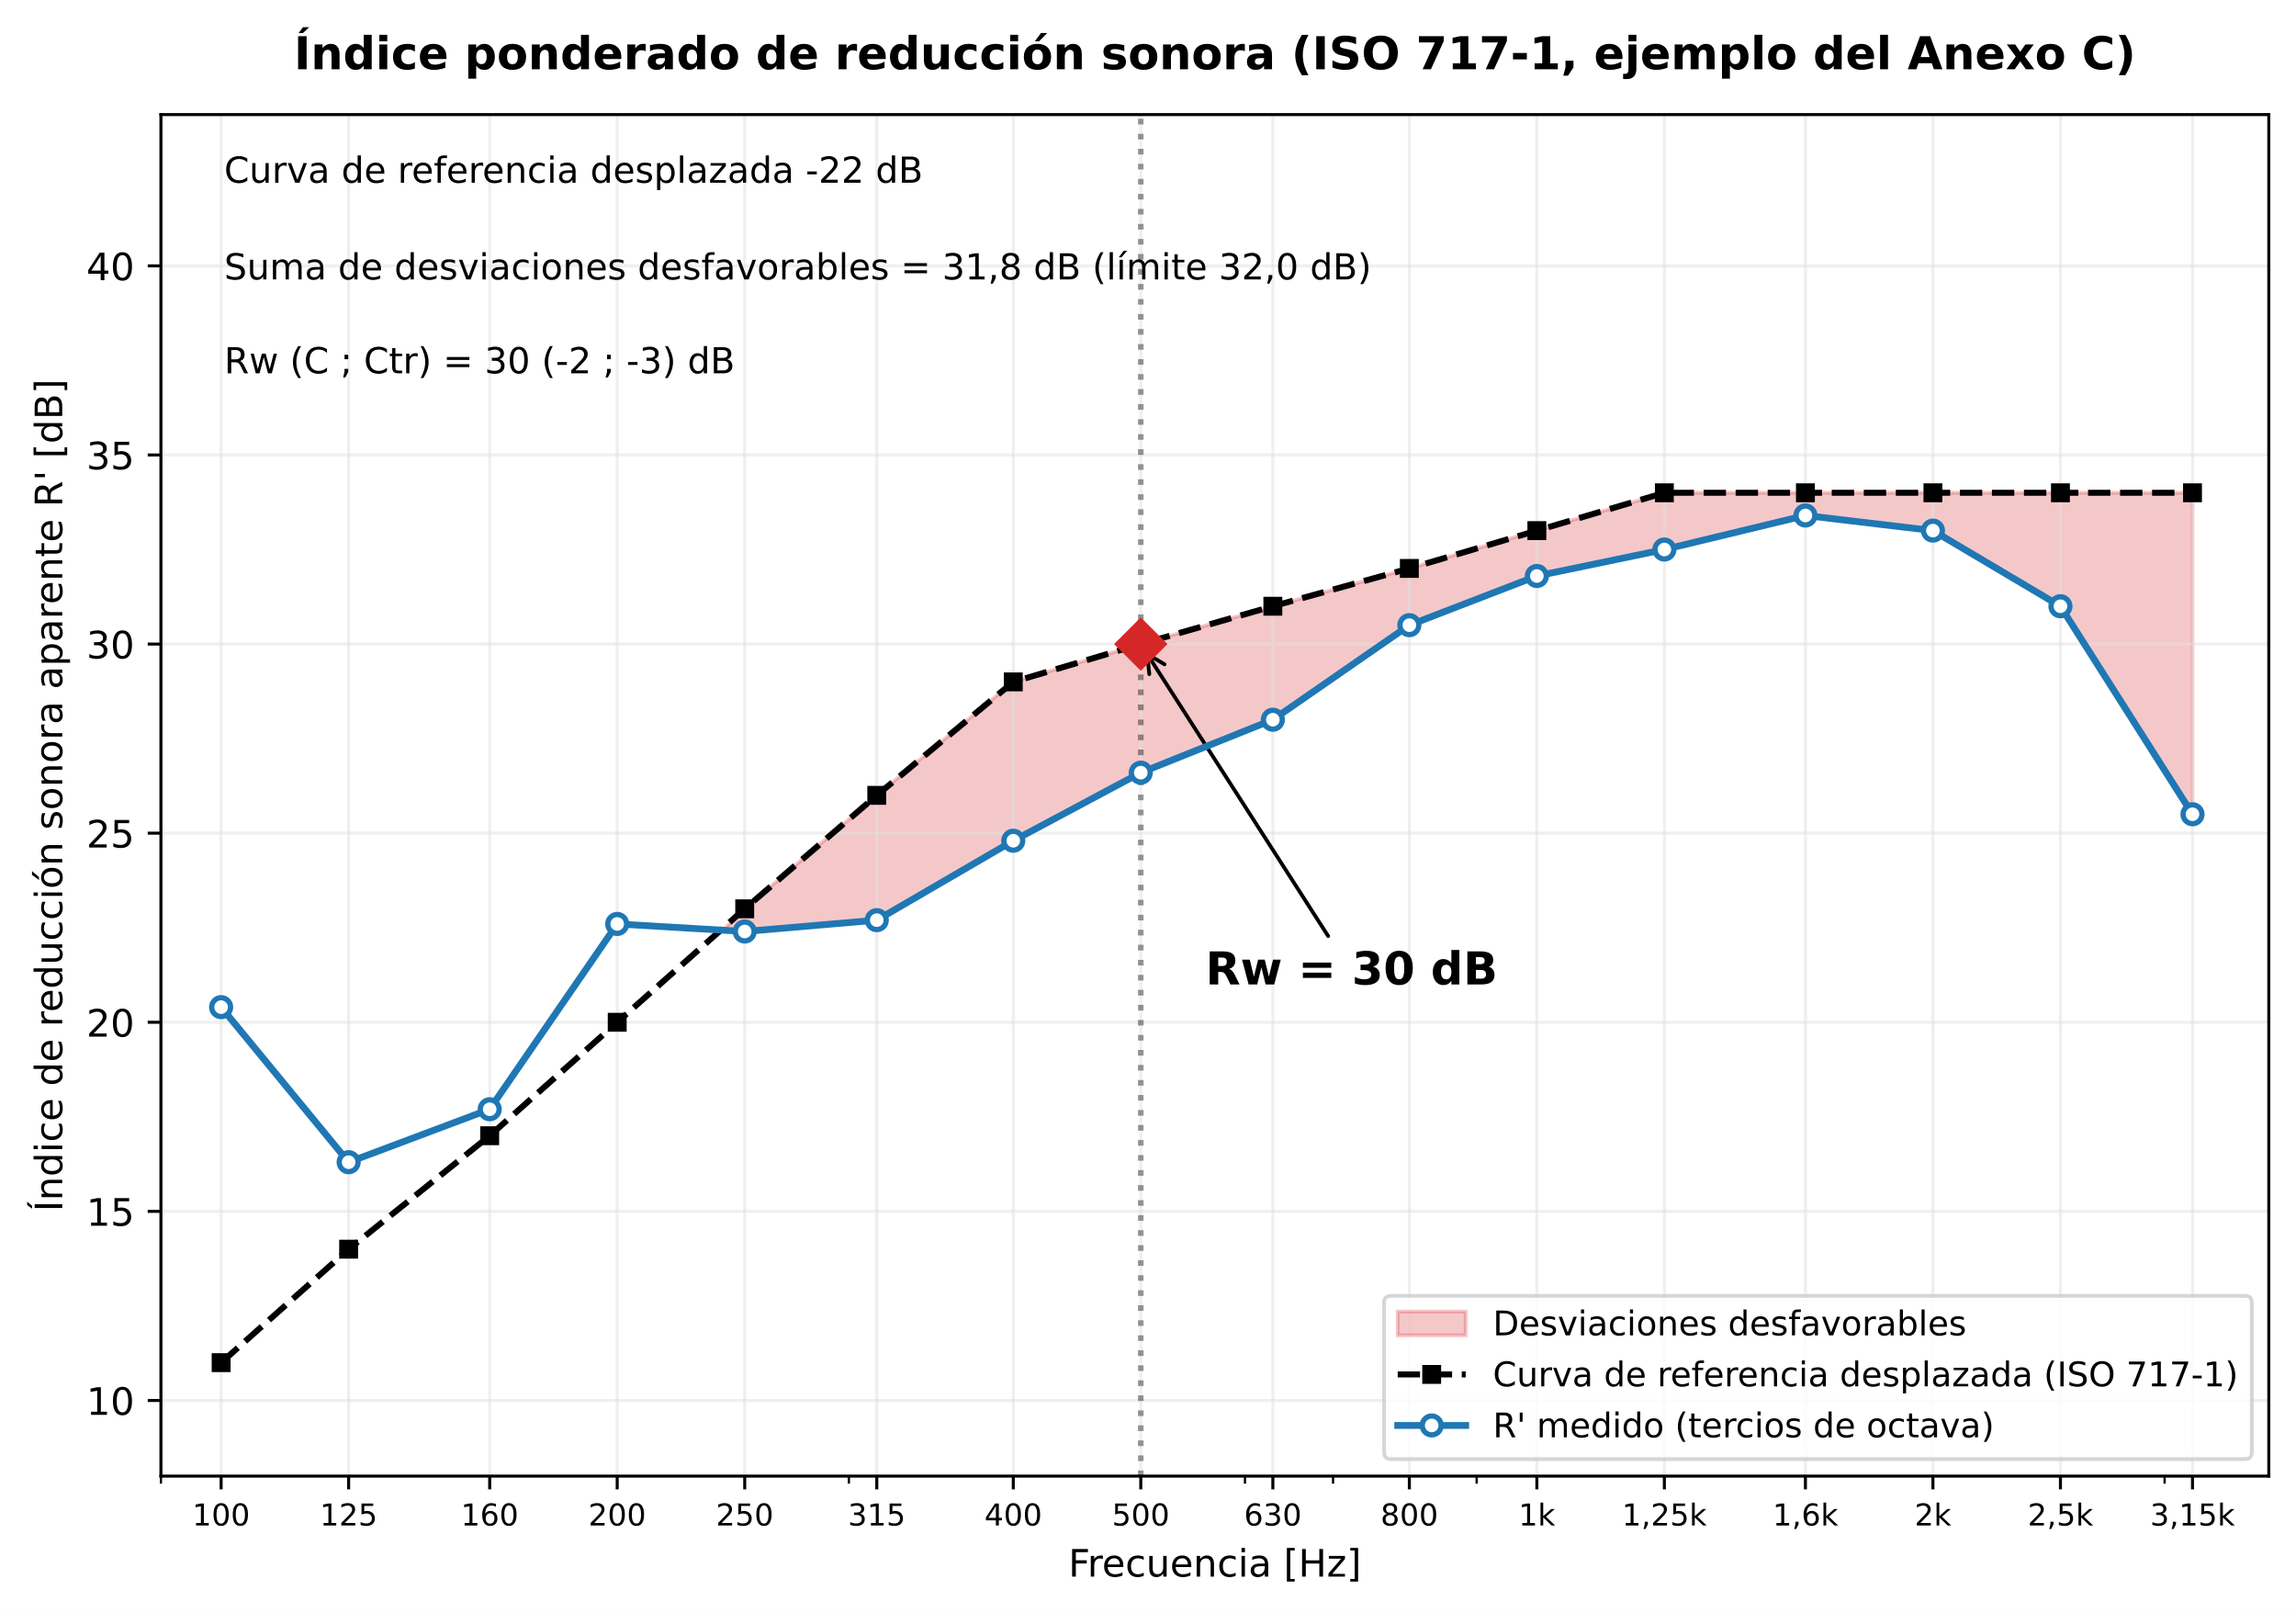
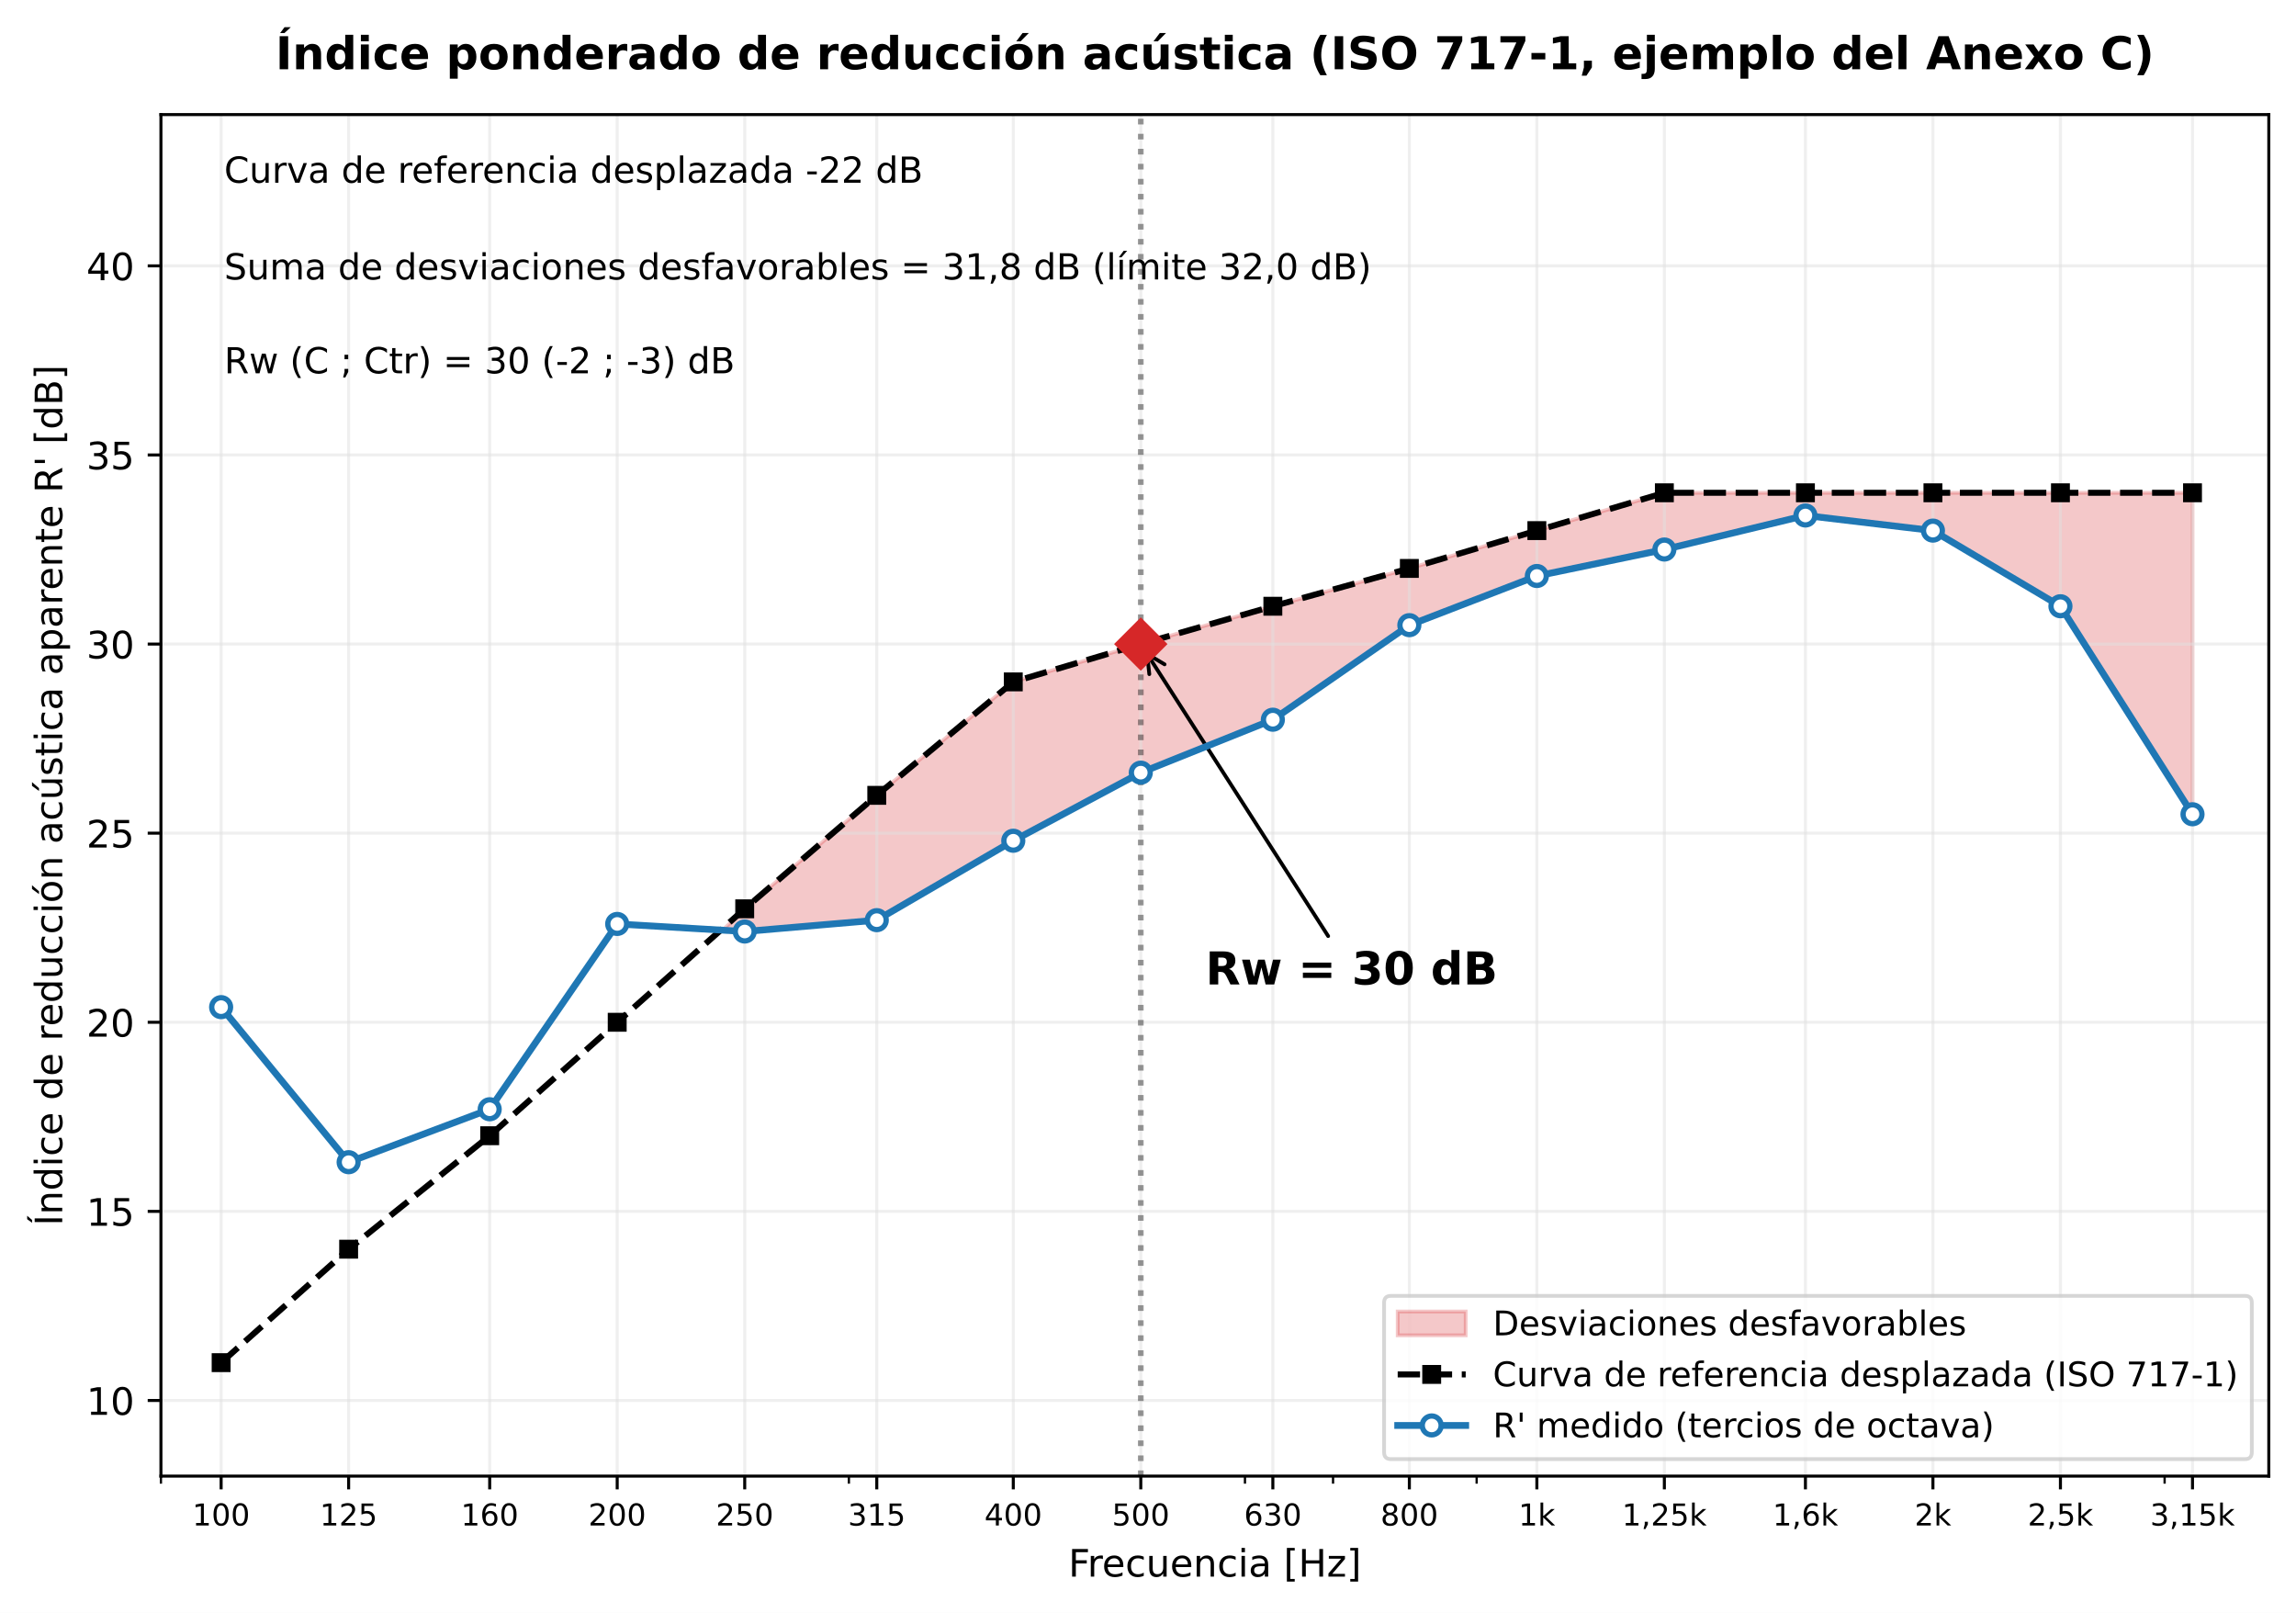
<svg xmlns="http://www.w3.org/2000/svg" xmlns:xlink="http://www.w3.org/1999/xlink" width="607.801pt" height="426.89pt" viewBox="0 0 607.801 426.89" version="1.1">
  <defs>
    <style type="text/css">*{stroke-linejoin: round; stroke-linecap: butt}</style>
  </defs>
  <g id="figure_1">
    <g id="patch_1">
      <path d="M 0 426.89  L 607.801 426.89  L 607.801 0  L 0 0  z " style="fill: #ffffff" />
    </g>
    <g id="axes_1">
      <g id="patch_2">
        <path d="M 42.601 390.688  L 600.601 390.688  L 600.601 30.328  L 42.601 30.328  z " style="fill: #ffffff" />
      </g>
      <g id="FillBetweenPolyCollection_1">
        <defs>
          <path id="m7500b52ba7" d="M 191.36 -180.721  L 197.141 -180.345  L 232.101 -183.348  L 268.237 -204.369  L 301.991 -222.387  L 336.95 -236.401  L 373.086 -261.426  L 406.84 -274.439  L 440.594 -281.446  L 477.935 -290.455  L 511.689 -286.451  L 545.443 -266.431  L 580.402 -211.376  L 580.402 -211.376  L 580.402 -296.461  L 545.443 -296.461  L 511.689 -296.461  L 477.935 -296.461  L 440.594 -296.461  L 406.84 -286.451  L 373.086 -276.441  L 336.95 -266.431  L 301.991 -256.421  L 268.237 -246.411  L 232.101 -216.381  L 197.141 -186.351  z " style="stroke: #d62728; stroke-opacity: 0.25" />
        </defs>
        <g clip-path="url(#p4f8c510970)">
          <use xlink:href="#m7500b52ba7" x="0" y="426.89" style="fill: #d62728; fill-opacity: 0.25; stroke: #d62728; stroke-opacity: 0.25" />
        </g>
      </g>
      <g id="matplotlib.axis_1">
        <g id="xtick_1">
          <g id="line2d_1">
            <path d="M 58.538 390.688  L 58.538 30.328  " clip-path="url(#p4f8c510970)" style="fill: none; stroke: #e0e0e0; stroke-opacity: 0.5; stroke-width: 0.8; stroke-linecap: square" />
          </g>
          <g id="line2d_2">
            <defs>
              <path id="m3d27035b55" d="M 0 0  L 0 3.5  " style="stroke: #000000; stroke-width: 0.8" />
            </defs>
            <g>
              <use xlink:href="#m3d27035b55" x="58.538" y="390.688" style="stroke: #000000; stroke-width: 0.8" />
            </g>
          </g>
          <g id="text_1">
            <text style="font-size: 8px; font-family: 'DejaVu Sans', 'Bitstream Vera Sans', 'Computer Modern Sans Serif', 'Lucida Grande', 'Verdana', 'Geneva', 'Lucid', 'Arial', 'Helvetica', 'Avant Garde', sans-serif; text-anchor: middle" x="58.538" y="403.766" transform="rotate(-0 58.53819 403.7663)">100</text>
          </g>
        </g>
        <g id="xtick_2">
          <g id="line2d_3">
            <path d="M 92.292 390.688  L 92.292 30.328  " clip-path="url(#p4f8c510970)" style="fill: none; stroke: #e0e0e0; stroke-opacity: 0.5; stroke-width: 0.8; stroke-linecap: square" />
          </g>
          <g id="line2d_4">
            <g>
              <use xlink:href="#m3d27035b55" x="92.292" y="390.688" style="stroke: #000000; stroke-width: 0.8" />
            </g>
          </g>
          <g id="text_2">
            <text style="font-size: 8px; font-family: 'DejaVu Sans', 'Bitstream Vera Sans', 'Computer Modern Sans Serif', 'Lucida Grande', 'Verdana', 'Geneva', 'Lucid', 'Arial', 'Helvetica', 'Avant Garde', sans-serif; text-anchor: middle" x="92.292" y="403.766" transform="rotate(-0 92.2921 403.7663)">125</text>
          </g>
        </g>
        <g id="xtick_3">
          <g id="line2d_5">
            <path d="M 129.633 390.688  L 129.633 30.328  " clip-path="url(#p4f8c510970)" style="fill: none; stroke: #e0e0e0; stroke-opacity: 0.5; stroke-width: 0.8; stroke-linecap: square" />
          </g>
          <g id="line2d_6">
            <g>
              <use xlink:href="#m3d27035b55" x="129.633" y="390.688" style="stroke: #000000; stroke-width: 0.8" />
            </g>
          </g>
          <g id="text_3">
            <text style="font-size: 8px; font-family: 'DejaVu Sans', 'Bitstream Vera Sans', 'Computer Modern Sans Serif', 'Lucida Grande', 'Verdana', 'Geneva', 'Lucid', 'Arial', 'Helvetica', 'Avant Garde', sans-serif; text-anchor: middle" x="129.633" y="403.766" transform="rotate(-0 129.6335 403.7663)">160</text>
          </g>
        </g>
        <g id="xtick_4">
          <g id="line2d_7">
            <path d="M 163.387 390.688  L 163.387 30.328  " clip-path="url(#p4f8c510970)" style="fill: none; stroke: #e0e0e0; stroke-opacity: 0.5; stroke-width: 0.8; stroke-linecap: square" />
          </g>
          <g id="line2d_8">
            <g>
              <use xlink:href="#m3d27035b55" x="163.387" y="390.688" style="stroke: #000000; stroke-width: 0.8" />
            </g>
          </g>
          <g id="text_4">
            <text style="font-size: 8px; font-family: 'DejaVu Sans', 'Bitstream Vera Sans', 'Computer Modern Sans Serif', 'Lucida Grande', 'Verdana', 'Geneva', 'Lucid', 'Arial', 'Helvetica', 'Avant Garde', sans-serif; text-anchor: middle" x="163.387" y="403.766" transform="rotate(-0 163.3874 403.7663)">200</text>
          </g>
        </g>
        <g id="xtick_5">
          <g id="line2d_9">
            <path d="M 197.141 390.688  L 197.141 30.328  " clip-path="url(#p4f8c510970)" style="fill: none; stroke: #e0e0e0; stroke-opacity: 0.5; stroke-width: 0.8; stroke-linecap: square" />
          </g>
          <g id="line2d_10">
            <g>
              <use xlink:href="#m3d27035b55" x="197.141" y="390.688" style="stroke: #000000; stroke-width: 0.8" />
            </g>
          </g>
          <g id="text_5">
            <text style="font-size: 8px; font-family: 'DejaVu Sans', 'Bitstream Vera Sans', 'Computer Modern Sans Serif', 'Lucida Grande', 'Verdana', 'Geneva', 'Lucid', 'Arial', 'Helvetica', 'Avant Garde', sans-serif; text-anchor: middle" x="197.141" y="403.766" transform="rotate(-0 197.1413 403.7663)">250</text>
          </g>
        </g>
        <g id="xtick_6">
          <g id="line2d_11">
            <path d="M 232.101 390.688  L 232.101 30.328  " clip-path="url(#p4f8c510970)" style="fill: none; stroke: #e0e0e0; stroke-opacity: 0.5; stroke-width: 0.8; stroke-linecap: square" />
          </g>
          <g id="line2d_12">
            <g>
              <use xlink:href="#m3d27035b55" x="232.101" y="390.688" style="stroke: #000000; stroke-width: 0.8" />
            </g>
          </g>
          <g id="text_6">
            <text style="font-size: 8px; font-family: 'DejaVu Sans', 'Bitstream Vera Sans', 'Computer Modern Sans Serif', 'Lucida Grande', 'Verdana', 'Geneva', 'Lucid', 'Arial', 'Helvetica', 'Avant Garde', sans-serif; text-anchor: middle" x="232.101" y="403.766" transform="rotate(-0 232.1005 403.7663)">315</text>
          </g>
        </g>
        <g id="xtick_7">
          <g id="line2d_13">
            <path d="M 268.237 390.688  L 268.237 30.328  " clip-path="url(#p4f8c510970)" style="fill: none; stroke: #e0e0e0; stroke-opacity: 0.5; stroke-width: 0.8; stroke-linecap: square" />
          </g>
          <g id="line2d_14">
            <g>
              <use xlink:href="#m3d27035b55" x="268.237" y="390.688" style="stroke: #000000; stroke-width: 0.8" />
            </g>
          </g>
          <g id="text_7">
            <text style="font-size: 8px; font-family: 'DejaVu Sans', 'Bitstream Vera Sans', 'Computer Modern Sans Serif', 'Lucida Grande', 'Verdana', 'Geneva', 'Lucid', 'Arial', 'Helvetica', 'Avant Garde', sans-serif; text-anchor: middle" x="268.237" y="403.766" transform="rotate(-0 268.2366 403.7663)">400</text>
          </g>
        </g>
        <g id="xtick_8">
          <g id="line2d_15">
            <path d="M 301.991 390.688  L 301.991 30.328  " clip-path="url(#p4f8c510970)" style="fill: none; stroke: #e0e0e0; stroke-opacity: 0.5; stroke-width: 0.8; stroke-linecap: square" />
          </g>
          <g id="line2d_16">
            <g>
              <use xlink:href="#m3d27035b55" x="301.991" y="390.688" style="stroke: #000000; stroke-width: 0.8" />
            </g>
          </g>
          <g id="text_8">
            <text style="font-size: 8px; font-family: 'DejaVu Sans', 'Bitstream Vera Sans', 'Computer Modern Sans Serif', 'Lucida Grande', 'Verdana', 'Geneva', 'Lucid', 'Arial', 'Helvetica', 'Avant Garde', sans-serif; text-anchor: middle" x="301.991" y="403.766" transform="rotate(-0 301.9905 403.7663)">500</text>
          </g>
        </g>
        <g id="xtick_9">
          <g id="line2d_17">
            <path d="M 336.95 390.688  L 336.95 30.328  " clip-path="url(#p4f8c510970)" style="fill: none; stroke: #e0e0e0; stroke-opacity: 0.5; stroke-width: 0.8; stroke-linecap: square" />
          </g>
          <g id="line2d_18">
            <g>
              <use xlink:href="#m3d27035b55" x="336.95" y="390.688" style="stroke: #000000; stroke-width: 0.8" />
            </g>
          </g>
          <g id="text_9">
            <text style="font-size: 8px; font-family: 'DejaVu Sans', 'Bitstream Vera Sans', 'Computer Modern Sans Serif', 'Lucida Grande', 'Verdana', 'Geneva', 'Lucid', 'Arial', 'Helvetica', 'Avant Garde', sans-serif; text-anchor: middle" x="336.95" y="403.766" transform="rotate(-0 336.9497 403.7663)">630</text>
          </g>
        </g>
        <g id="xtick_10">
          <g id="line2d_19">
            <path d="M 373.086 390.688  L 373.086 30.328  " clip-path="url(#p4f8c510970)" style="fill: none; stroke: #e0e0e0; stroke-opacity: 0.5; stroke-width: 0.8; stroke-linecap: square" />
          </g>
          <g id="line2d_20">
            <g>
              <use xlink:href="#m3d27035b55" x="373.086" y="390.688" style="stroke: #000000; stroke-width: 0.8" />
            </g>
          </g>
          <g id="text_10">
            <text style="font-size: 8px; font-family: 'DejaVu Sans', 'Bitstream Vera Sans', 'Computer Modern Sans Serif', 'Lucida Grande', 'Verdana', 'Geneva', 'Lucid', 'Arial', 'Helvetica', 'Avant Garde', sans-serif; text-anchor: middle" x="373.086" y="403.766" transform="rotate(-0 373.0858 403.7663)">800</text>
          </g>
        </g>
        <g id="xtick_11">
          <g id="line2d_21">
            <path d="M 406.84 390.688  L 406.84 30.328  " clip-path="url(#p4f8c510970)" style="fill: none; stroke: #e0e0e0; stroke-opacity: 0.5; stroke-width: 0.8; stroke-linecap: square" />
          </g>
          <g id="line2d_22">
            <g>
              <use xlink:href="#m3d27035b55" x="406.84" y="390.688" style="stroke: #000000; stroke-width: 0.8" />
            </g>
          </g>
          <g id="text_11">
            <text style="font-size: 8px; font-family: 'DejaVu Sans', 'Bitstream Vera Sans', 'Computer Modern Sans Serif', 'Lucida Grande', 'Verdana', 'Geneva', 'Lucid', 'Arial', 'Helvetica', 'Avant Garde', sans-serif; text-anchor: middle" x="406.84" y="403.767" transform="rotate(-0 406.8397 403.7669)">1k</text>
          </g>
        </g>
        <g id="xtick_12">
          <g id="line2d_23">
            <path d="M 440.594 390.688  L 440.594 30.328  " clip-path="url(#p4f8c510970)" style="fill: none; stroke: #e0e0e0; stroke-opacity: 0.5; stroke-width: 0.8; stroke-linecap: square" />
          </g>
          <g id="line2d_24">
            <g>
              <use xlink:href="#m3d27035b55" x="440.594" y="390.688" style="stroke: #000000; stroke-width: 0.8" />
            </g>
          </g>
          <g id="text_12">
            <text style="font-size: 8px; font-family: 'DejaVu Sans', 'Bitstream Vera Sans', 'Computer Modern Sans Serif', 'Lucida Grande', 'Verdana', 'Geneva', 'Lucid', 'Arial', 'Helvetica', 'Avant Garde', sans-serif; text-anchor: middle" x="440.594" y="403.767" transform="rotate(-0 440.5937 403.7669)">1,25k</text>
          </g>
        </g>
        <g id="xtick_13">
          <g id="line2d_25">
            <path d="M 477.935 390.688  L 477.935 30.328  " clip-path="url(#p4f8c510970)" style="fill: none; stroke: #e0e0e0; stroke-opacity: 0.5; stroke-width: 0.8; stroke-linecap: square" />
          </g>
          <g id="line2d_26">
            <g>
              <use xlink:href="#m3d27035b55" x="477.935" y="390.688" style="stroke: #000000; stroke-width: 0.8" />
            </g>
          </g>
          <g id="text_13">
            <text style="font-size: 8px; font-family: 'DejaVu Sans', 'Bitstream Vera Sans', 'Computer Modern Sans Serif', 'Lucida Grande', 'Verdana', 'Geneva', 'Lucid', 'Arial', 'Helvetica', 'Avant Garde', sans-serif; text-anchor: middle" x="477.935" y="403.767" transform="rotate(-0 477.9351 403.7669)">1,6k</text>
          </g>
        </g>
        <g id="xtick_14">
          <g id="line2d_27">
            <path d="M 511.689 390.688  L 511.689 30.328  " clip-path="url(#p4f8c510970)" style="fill: none; stroke: #e0e0e0; stroke-opacity: 0.5; stroke-width: 0.8; stroke-linecap: square" />
          </g>
          <g id="line2d_28">
            <g>
              <use xlink:href="#m3d27035b55" x="511.689" y="390.688" style="stroke: #000000; stroke-width: 0.8" />
            </g>
          </g>
          <g id="text_14">
            <text style="font-size: 8px; font-family: 'DejaVu Sans', 'Bitstream Vera Sans', 'Computer Modern Sans Serif', 'Lucida Grande', 'Verdana', 'Geneva', 'Lucid', 'Arial', 'Helvetica', 'Avant Garde', sans-serif; text-anchor: middle" x="511.689" y="403.767" transform="rotate(-0 511.689 403.7669)">2k</text>
          </g>
        </g>
        <g id="xtick_15">
          <g id="line2d_29">
            <path d="M 545.443 390.688  L 545.443 30.328  " clip-path="url(#p4f8c510970)" style="fill: none; stroke: #e0e0e0; stroke-opacity: 0.5; stroke-width: 0.8; stroke-linecap: square" />
          </g>
          <g id="line2d_30">
            <g>
              <use xlink:href="#m3d27035b55" x="545.443" y="390.688" style="stroke: #000000; stroke-width: 0.8" />
            </g>
          </g>
          <g id="text_15">
            <text style="font-size: 8px; font-family: 'DejaVu Sans', 'Bitstream Vera Sans', 'Computer Modern Sans Serif', 'Lucida Grande', 'Verdana', 'Geneva', 'Lucid', 'Arial', 'Helvetica', 'Avant Garde', sans-serif; text-anchor: middle" x="545.443" y="403.767" transform="rotate(-0 545.4429 403.7669)">2,5k</text>
          </g>
        </g>
        <g id="xtick_16">
          <g id="line2d_31">
            <path d="M 580.402 390.688  L 580.402 30.328  " clip-path="url(#p4f8c510970)" style="fill: none; stroke: #e0e0e0; stroke-opacity: 0.5; stroke-width: 0.8; stroke-linecap: square" />
          </g>
          <g id="line2d_32">
            <g>
              <use xlink:href="#m3d27035b55" x="580.402" y="390.688" style="stroke: #000000; stroke-width: 0.8" />
            </g>
          </g>
          <g id="text_16">
            <text style="font-size: 8px; font-family: 'DejaVu Sans', 'Bitstream Vera Sans', 'Computer Modern Sans Serif', 'Lucida Grande', 'Verdana', 'Geneva', 'Lucid', 'Arial', 'Helvetica', 'Avant Garde', sans-serif; text-anchor: middle" x="580.402" y="403.767" transform="rotate(-0 580.4021 403.7669)">3,15k</text>
          </g>
        </g>
        <g id="xtick_17">
          <g id="line2d_33">
            <defs>
              <path id="md1b22fa4b4" d="M 0 0  L 0 2  " style="stroke: #000000; stroke-width: 0.6" />
            </defs>
            <g>
              <use xlink:href="#md1b22fa4b4" x="42.601" y="390.688" style="stroke: #000000; stroke-width: 0.6" />
            </g>
          </g>
        </g>
        <g id="xtick_18">
          <g id="line2d_34">
            <g>
              <use xlink:href="#md1b22fa4b4" x="224.72" y="390.688" style="stroke: #000000; stroke-width: 0.6" />
            </g>
          </g>
        </g>
        <g id="xtick_19">
          <g id="line2d_35">
            <g>
              <use xlink:href="#md1b22fa4b4" x="329.569" y="390.688" style="stroke: #000000; stroke-width: 0.6" />
            </g>
          </g>
        </g>
        <g id="xtick_20">
          <g id="line2d_36">
            <g>
              <use xlink:href="#md1b22fa4b4" x="352.887" y="390.688" style="stroke: #000000; stroke-width: 0.6" />
            </g>
          </g>
        </g>
        <g id="xtick_21">
          <g id="line2d_37">
            <g>
              <use xlink:href="#md1b22fa4b4" x="390.902" y="390.688" style="stroke: #000000; stroke-width: 0.6" />
            </g>
          </g>
        </g>
        <g id="xtick_22">
          <g id="line2d_38">
            <g>
              <use xlink:href="#md1b22fa4b4" x="573.022" y="390.688" style="stroke: #000000; stroke-width: 0.6" />
            </g>
          </g>
        </g>
        <g id="text_17">
          <text style="font-size: 10px; font-family: 'DejaVu Sans', 'Bitstream Vera Sans', 'Computer Modern Sans Serif', 'Lucida Grande', 'Verdana', 'Geneva', 'Lucid', 'Arial', 'Helvetica', 'Avant Garde', sans-serif; text-anchor: middle" x="321.601" y="417.287" transform="rotate(-0 321.6008 417.2872)">Frecuencia [Hz]</text>
        </g>
      </g>
      <g id="matplotlib.axis_2">
        <g id="ytick_1">
          <g id="line2d_39">
            <path d="M 42.601 370.668  L 600.601 370.668  " clip-path="url(#p4f8c510970)" style="fill: none; stroke: #e0e0e0; stroke-opacity: 0.5; stroke-width: 0.8; stroke-linecap: square" />
          </g>
          <g id="line2d_40">
            <defs>
              <path id="mef640d9f3a" d="M 0 0  L -3.5 0  " style="stroke: #000000; stroke-width: 0.8" />
            </defs>
            <g>
              <use xlink:href="#mef640d9f3a" x="42.601" y="370.668" style="stroke: #000000; stroke-width: 0.8" />
            </g>
          </g>
          <g id="text_18">
            <text style="font-size: 10px; font-family: 'DejaVu Sans', 'Bitstream Vera Sans', 'Computer Modern Sans Serif', 'Lucida Grande', 'Verdana', 'Geneva', 'Lucid', 'Arial', 'Helvetica', 'Avant Garde', sans-serif; text-anchor: end" x="35.601" y="374.467" transform="rotate(-0 35.60078 374.467)">10</text>
          </g>
        </g>
        <g id="ytick_2">
          <g id="line2d_41">
            <path d="M 42.601 320.618  L 600.601 320.618  " clip-path="url(#p4f8c510970)" style="fill: none; stroke: #e0e0e0; stroke-opacity: 0.5; stroke-width: 0.8; stroke-linecap: square" />
          </g>
          <g id="line2d_42">
            <g>
              <use xlink:href="#mef640d9f3a" x="42.601" y="320.618" style="stroke: #000000; stroke-width: 0.8" />
            </g>
          </g>
          <g id="text_19">
            <text style="font-size: 10px; font-family: 'DejaVu Sans', 'Bitstream Vera Sans', 'Computer Modern Sans Serif', 'Lucida Grande', 'Verdana', 'Geneva', 'Lucid', 'Arial', 'Helvetica', 'Avant Garde', sans-serif; text-anchor: end" x="35.601" y="324.417" transform="rotate(-0 35.60078 324.417)">15</text>
          </g>
        </g>
        <g id="ytick_3">
          <g id="line2d_43">
            <path d="M 42.601 270.568  L 600.601 270.568  " clip-path="url(#p4f8c510970)" style="fill: none; stroke: #e0e0e0; stroke-opacity: 0.5; stroke-width: 0.8; stroke-linecap: square" />
          </g>
          <g id="line2d_44">
            <g>
              <use xlink:href="#mef640d9f3a" x="42.601" y="270.568" style="stroke: #000000; stroke-width: 0.8" />
            </g>
          </g>
          <g id="text_20">
            <text style="font-size: 10px; font-family: 'DejaVu Sans', 'Bitstream Vera Sans', 'Computer Modern Sans Serif', 'Lucida Grande', 'Verdana', 'Geneva', 'Lucid', 'Arial', 'Helvetica', 'Avant Garde', sans-serif; text-anchor: end" x="35.601" y="274.367" transform="rotate(-0 35.60078 274.367)">20</text>
          </g>
        </g>
        <g id="ytick_4">
          <g id="line2d_45">
            <path d="M 42.601 220.518  L 600.601 220.518  " clip-path="url(#p4f8c510970)" style="fill: none; stroke: #e0e0e0; stroke-opacity: 0.5; stroke-width: 0.8; stroke-linecap: square" />
          </g>
          <g id="line2d_46">
            <g>
              <use xlink:href="#mef640d9f3a" x="42.601" y="220.518" style="stroke: #000000; stroke-width: 0.8" />
            </g>
          </g>
          <g id="text_21">
            <text style="font-size: 10px; font-family: 'DejaVu Sans', 'Bitstream Vera Sans', 'Computer Modern Sans Serif', 'Lucida Grande', 'Verdana', 'Geneva', 'Lucid', 'Arial', 'Helvetica', 'Avant Garde', sans-serif; text-anchor: end" x="35.601" y="224.317" transform="rotate(-0 35.60078 224.317)">25</text>
          </g>
        </g>
        <g id="ytick_5">
          <g id="line2d_47">
            <path d="M 42.601 170.468  L 600.601 170.468  " clip-path="url(#p4f8c510970)" style="fill: none; stroke: #e0e0e0; stroke-opacity: 0.5; stroke-width: 0.8; stroke-linecap: square" />
          </g>
          <g id="line2d_48">
            <g>
              <use xlink:href="#mef640d9f3a" x="42.601" y="170.468" style="stroke: #000000; stroke-width: 0.8" />
            </g>
          </g>
          <g id="text_22">
            <text style="font-size: 10px; font-family: 'DejaVu Sans', 'Bitstream Vera Sans', 'Computer Modern Sans Serif', 'Lucida Grande', 'Verdana', 'Geneva', 'Lucid', 'Arial', 'Helvetica', 'Avant Garde', sans-serif; text-anchor: end" x="35.601" y="174.267" transform="rotate(-0 35.60078 174.267)">30</text>
          </g>
        </g>
        <g id="ytick_6">
          <g id="line2d_49">
            <path d="M 42.601 120.418  L 600.601 120.418  " clip-path="url(#p4f8c510970)" style="fill: none; stroke: #e0e0e0; stroke-opacity: 0.5; stroke-width: 0.8; stroke-linecap: square" />
          </g>
          <g id="line2d_50">
            <g>
              <use xlink:href="#mef640d9f3a" x="42.601" y="120.418" style="stroke: #000000; stroke-width: 0.8" />
            </g>
          </g>
          <g id="text_23">
            <text style="font-size: 10px; font-family: 'DejaVu Sans', 'Bitstream Vera Sans', 'Computer Modern Sans Serif', 'Lucida Grande', 'Verdana', 'Geneva', 'Lucid', 'Arial', 'Helvetica', 'Avant Garde', sans-serif; text-anchor: end" x="35.601" y="124.217" transform="rotate(-0 35.60078 124.217)">35</text>
          </g>
        </g>
        <g id="ytick_7">
          <g id="line2d_51">
            <path d="M 42.601 70.368  L 600.601 70.368  " clip-path="url(#p4f8c510970)" style="fill: none; stroke: #e0e0e0; stroke-opacity: 0.5; stroke-width: 0.8; stroke-linecap: square" />
          </g>
          <g id="line2d_52">
            <g>
              <use xlink:href="#mef640d9f3a" x="42.601" y="70.368" style="stroke: #000000; stroke-width: 0.8" />
            </g>
          </g>
          <g id="text_24">
            <text style="font-size: 10px; font-family: 'DejaVu Sans', 'Bitstream Vera Sans', 'Computer Modern Sans Serif', 'Lucida Grande', 'Verdana', 'Geneva', 'Lucid', 'Arial', 'Helvetica', 'Avant Garde', sans-serif; text-anchor: end" x="35.601" y="74.167" transform="rotate(-0 35.60078 74.16695)">40</text>
          </g>
        </g>
        <g id="text_25">
-           <text style="font-size: 10px; font-family: 'DejaVu Sans', 'Bitstream Vera Sans', 'Computer Modern Sans Serif', 'Lucida Grande', 'Verdana', 'Geneva', 'Lucid', 'Arial', 'Helvetica', 'Avant Garde', sans-serif; text-anchor: middle" x="16.473" y="210.508" transform="rotate(-90 16.47344 210.5081)">Índice de reducción sonora aparente R' [dB]</text>
+           <text style="font-size: 10px; font-family: 'DejaVu Sans', 'Bitstream Vera Sans', 'Computer Modern Sans Serif', 'Lucida Grande', 'Verdana', 'Geneva', 'Lucid', 'Arial', 'Helvetica', 'Avant Garde', sans-serif; text-anchor: middle" x="16.473" y="210.508" transform="rotate(-90 16.47344 210.5081)">Índice de reducción acústica aparente R' [dB]</text>
        </g>
      </g>
      <g id="line2d_53">
        <path d="M 301.991 390.688  L 301.991 30.328  " clip-path="url(#p4f8c510970)" style="fill: none; stroke-dasharray: 1.5,2.475; stroke-dashoffset: 0; stroke: #000000; stroke-opacity: 0.4; stroke-width: 1.5" />
      </g>
      <g id="patch_3">
        <path d="M 42.601 390.688  L 42.601 30.328  " style="fill: none; stroke: #000000; stroke-width: 0.8; stroke-linejoin: miter; stroke-linecap: square" />
      </g>
      <g id="patch_4">
        <path d="M 600.601 390.688  L 600.601 30.328  " style="fill: none; stroke: #000000; stroke-width: 0.8; stroke-linejoin: miter; stroke-linecap: square" />
      </g>
      <g id="patch_5">
        <path d="M 42.601 390.688  L 600.601 390.688  " style="fill: none; stroke: #000000; stroke-width: 0.8; stroke-linejoin: miter; stroke-linecap: square" />
      </g>
      <g id="patch_6">
        <path d="M 42.601 30.328  L 600.601 30.328  " style="fill: none; stroke: #000000; stroke-width: 0.8; stroke-linejoin: miter; stroke-linecap: square" />
      </g>
      <g id="line2d_54">
        <path d="M 58.538 360.658  L 92.292 330.628  L 129.633 300.598  L 163.387 270.568  L 197.141 240.538  L 232.101 210.508  L 268.237 180.478  L 301.991 170.468  L 336.95 160.458  L 373.086 150.448  L 406.84 140.438  L 440.594 130.428  L 477.935 130.428  L 511.689 130.428  L 545.443 130.428  L 580.402 130.428  " clip-path="url(#p4f8c510970)" style="fill: none; stroke-dasharray: 5.92,2.56; stroke-dashoffset: 0; stroke: #000000; stroke-width: 1.6" />
        <defs>
          <path id="m2c5c8874c9" d="M -2 2  L 2 2  L 2 -2  L -2 -2  z " style="stroke: #000000; stroke-linejoin: miter" />
        </defs>
        <g clip-path="url(#p4f8c510970)">
          <use xlink:href="#m2c5c8874c9" x="58.538" y="360.658" style="stroke: #000000; stroke-linejoin: miter" />
          <use xlink:href="#m2c5c8874c9" x="92.292" y="330.628" style="stroke: #000000; stroke-linejoin: miter" />
          <use xlink:href="#m2c5c8874c9" x="129.633" y="300.598" style="stroke: #000000; stroke-linejoin: miter" />
          <use xlink:href="#m2c5c8874c9" x="163.387" y="270.568" style="stroke: #000000; stroke-linejoin: miter" />
          <use xlink:href="#m2c5c8874c9" x="197.141" y="240.538" style="stroke: #000000; stroke-linejoin: miter" />
          <use xlink:href="#m2c5c8874c9" x="232.101" y="210.508" style="stroke: #000000; stroke-linejoin: miter" />
          <use xlink:href="#m2c5c8874c9" x="268.237" y="180.478" style="stroke: #000000; stroke-linejoin: miter" />
          <use xlink:href="#m2c5c8874c9" x="301.991" y="170.468" style="stroke: #000000; stroke-linejoin: miter" />
          <use xlink:href="#m2c5c8874c9" x="336.95" y="160.458" style="stroke: #000000; stroke-linejoin: miter" />
          <use xlink:href="#m2c5c8874c9" x="373.086" y="150.448" style="stroke: #000000; stroke-linejoin: miter" />
          <use xlink:href="#m2c5c8874c9" x="406.84" y="140.438" style="stroke: #000000; stroke-linejoin: miter" />
          <use xlink:href="#m2c5c8874c9" x="440.594" y="130.428" style="stroke: #000000; stroke-linejoin: miter" />
          <use xlink:href="#m2c5c8874c9" x="477.935" y="130.428" style="stroke: #000000; stroke-linejoin: miter" />
          <use xlink:href="#m2c5c8874c9" x="511.689" y="130.428" style="stroke: #000000; stroke-linejoin: miter" />
          <use xlink:href="#m2c5c8874c9" x="545.443" y="130.428" style="stroke: #000000; stroke-linejoin: miter" />
          <use xlink:href="#m2c5c8874c9" x="580.402" y="130.428" style="stroke: #000000; stroke-linejoin: miter" />
        </g>
      </g>
      <g id="patch_7">
        <path d="M 351.591 247.754  Q 327.33 209.952 303.674 173.091  " style="fill: none; stroke: #000000; stroke-linecap: round" />
        <path d="M 304.246 178.427  L 303.674 173.091  L 308.286 175.834  " style="fill: none; stroke: #000000; stroke-linecap: round" />
      </g>
      <g id="text_26">
        <text style="font-weight: 700; font-size: 12px; font-family: 'DejaVu Sans', 'Bitstream Vera Sans', 'Computer Modern Sans Serif', 'Lucida Grande', 'Verdana', 'Geneva', 'Lucid', 'Arial', 'Helvetica', 'Avant Garde', sans-serif; text-anchor: start" x="319.133" y="260.558" transform="rotate(-0 319.1332 260.5581)">Rw = 30 dB</text>
      </g>
      <g id="text_27">
        <text style="font-size: 9.5px; font-family: 'DejaVu Sans', 'Bitstream Vera Sans', 'Computer Modern Sans Serif', 'Lucida Grande', 'Verdana', 'Geneva', 'Lucid', 'Arial', 'Helvetica', 'Avant Garde', sans-serif; text-anchor: start" x="59.341" y="48.357" transform="rotate(-0 59.34078 48.35744)">Curva de referencia desplazada -22 dB</text>
      </g>
      <g id="text_28">
        <text style="font-size: 9.5px; font-family: 'DejaVu Sans', 'Bitstream Vera Sans', 'Computer Modern Sans Serif', 'Lucida Grande', 'Verdana', 'Geneva', 'Lucid', 'Arial', 'Helvetica', 'Avant Garde', sans-serif; text-anchor: start" x="59.341" y="73.963" transform="rotate(-0 59.34078 73.96264)">Suma de desviaciones desfavorables = 31,8 dB  (límite 32,0 dB)</text>
      </g>
      <g id="text_29">
        <text style="font-size: 9.5px; font-family: 'DejaVu Sans', 'Bitstream Vera Sans', 'Computer Modern Sans Serif', 'Lucida Grande', 'Verdana', 'Geneva', 'Lucid', 'Arial', 'Helvetica', 'Avant Garde', sans-serif; text-anchor: start" x="59.341" y="98.808" transform="rotate(-0 59.34078 98.80784)">Rw (C ; Ctr) = 30 (-2 ; -3) dB</text>
      </g>
      <g id="text_30">
-         <text style="font-weight: 700; font-size: 12px; font-family: 'DejaVu Sans', 'Bitstream Vera Sans', 'Computer Modern Sans Serif', 'Lucida Grande', 'Verdana', 'Geneva', 'Lucid', 'Arial', 'Helvetica', 'Avant Garde', sans-serif; text-anchor: middle" x="321.601" y="18.328" transform="rotate(-0 321.6008 18.32812)">Índice ponderado de reducción sonora (ISO 717-1, ejemplo del Anexo C)</text>
+         <text style="font-weight: 700; font-size: 12px; font-family: 'DejaVu Sans', 'Bitstream Vera Sans', 'Computer Modern Sans Serif', 'Lucida Grande', 'Verdana', 'Geneva', 'Lucid', 'Arial', 'Helvetica', 'Avant Garde', sans-serif; text-anchor: middle" x="321.601" y="18.328" transform="rotate(-0 321.6008 18.32812)">Índice ponderado de reducción acústica (ISO 717-1, ejemplo del Anexo C)</text>
      </g>
      <g id="line2d_55">
        <path d="M 58.538 266.564  L 92.292 307.605  L 129.633 293.591  L 163.387 244.542  L 197.141 246.544  L 232.101 243.541  L 268.237 222.52  L 301.991 204.502  L 336.95 190.488  L 373.086 165.463  L 406.84 152.45  L 440.594 145.443  L 477.935 136.434  L 511.689 140.438  L 545.443 160.458  L 580.402 215.513  " clip-path="url(#p4f8c510970)" style="fill: none; stroke: #1f77b4; stroke-width: 1.8; stroke-linecap: square" />
        <defs>
          <path id="m25a7acf748" d="M 0 2.5  C 0.663 2.5 1.299 2.237 1.768 1.768  C 2.237 1.299 2.5 0.663 2.5 0  C 2.5 -0.663 2.237 -1.299 1.768 -1.768  C 1.299 -2.237 0.663 -2.5 0 -2.5  C -0.663 -2.5 -1.299 -2.237 -1.768 -1.768  C -2.237 -1.299 -2.5 -0.663 -2.5 0  C -2.5 0.663 -2.237 1.299 -1.768 1.768  C -1.299 2.237 -0.663 2.5 0 2.5  z " style="stroke: #1f77b4; stroke-width: 1.4" />
        </defs>
        <g clip-path="url(#p4f8c510970)">
          <use xlink:href="#m25a7acf748" x="58.538" y="266.564" style="fill: #ffffff; stroke: #1f77b4; stroke-width: 1.4" />
          <use xlink:href="#m25a7acf748" x="92.292" y="307.605" style="fill: #ffffff; stroke: #1f77b4; stroke-width: 1.4" />
          <use xlink:href="#m25a7acf748" x="129.633" y="293.591" style="fill: #ffffff; stroke: #1f77b4; stroke-width: 1.4" />
          <use xlink:href="#m25a7acf748" x="163.387" y="244.542" style="fill: #ffffff; stroke: #1f77b4; stroke-width: 1.4" />
          <use xlink:href="#m25a7acf748" x="197.141" y="246.544" style="fill: #ffffff; stroke: #1f77b4; stroke-width: 1.4" />
          <use xlink:href="#m25a7acf748" x="232.101" y="243.541" style="fill: #ffffff; stroke: #1f77b4; stroke-width: 1.4" />
          <use xlink:href="#m25a7acf748" x="268.237" y="222.52" style="fill: #ffffff; stroke: #1f77b4; stroke-width: 1.4" />
          <use xlink:href="#m25a7acf748" x="301.991" y="204.502" style="fill: #ffffff; stroke: #1f77b4; stroke-width: 1.4" />
          <use xlink:href="#m25a7acf748" x="336.95" y="190.488" style="fill: #ffffff; stroke: #1f77b4; stroke-width: 1.4" />
          <use xlink:href="#m25a7acf748" x="373.086" y="165.463" style="fill: #ffffff; stroke: #1f77b4; stroke-width: 1.4" />
          <use xlink:href="#m25a7acf748" x="406.84" y="152.45" style="fill: #ffffff; stroke: #1f77b4; stroke-width: 1.4" />
          <use xlink:href="#m25a7acf748" x="440.594" y="145.443" style="fill: #ffffff; stroke: #1f77b4; stroke-width: 1.4" />
          <use xlink:href="#m25a7acf748" x="477.935" y="136.434" style="fill: #ffffff; stroke: #1f77b4; stroke-width: 1.4" />
          <use xlink:href="#m25a7acf748" x="511.689" y="140.438" style="fill: #ffffff; stroke: #1f77b4; stroke-width: 1.4" />
          <use xlink:href="#m25a7acf748" x="545.443" y="160.458" style="fill: #ffffff; stroke: #1f77b4; stroke-width: 1.4" />
          <use xlink:href="#m25a7acf748" x="580.402" y="215.513" style="fill: #ffffff; stroke: #1f77b4; stroke-width: 1.4" />
        </g>
      </g>
      <g id="legend_1">
        <g id="patch_8">
          <path d="M 368.2 386.188  L 594.301 386.188  Q 596.101 386.188 596.101 384.388  L 596.101 344.786  Q 596.101 342.986 594.301 342.986  L 368.2 342.986  Q 366.4 342.986 366.4 344.786  L 366.4 384.388  Q 366.4 386.188 368.2 386.188  z " style="fill: #ffffff; opacity: 0.8; stroke: #cccccc; stroke-linejoin: miter" />
        </g>
        <g id="patch_9">
          <path d="M 370 353.425  L 388 353.425  L 388 347.125  L 370 347.125  z " style="fill: #d62728; fill-opacity: 0.25; stroke: #d62728; stroke-opacity: 0.25; stroke-linejoin: miter" />
        </g>
        <g id="text_31">
          <text style="font-size: 9px; font-family: 'DejaVu Sans', 'Bitstream Vera Sans', 'Computer Modern Sans Serif', 'Lucida Grande', 'Verdana', 'Geneva', 'Lucid', 'Arial', 'Helvetica', 'Avant Garde', sans-serif; text-anchor: start" x="395.2" y="353.425" transform="rotate(-0 395.1997 353.4246)">Desviaciones desfavorables</text>
        </g>
        <g id="line2d_56">
          <path d="M 370 363.775  L 379 363.775  L 388 363.775  " style="fill: none; stroke-dasharray: 5.92,2.56; stroke-dashoffset: 0; stroke: #000000; stroke-width: 1.6" />
          <g>
            <use xlink:href="#m2c5c8874c9" x="379" y="363.775" style="stroke: #000000; stroke-linejoin: miter" />
          </g>
        </g>
        <g id="text_32">
          <text style="font-size: 9px; font-family: 'DejaVu Sans', 'Bitstream Vera Sans', 'Computer Modern Sans Serif', 'Lucida Grande', 'Verdana', 'Geneva', 'Lucid', 'Arial', 'Helvetica', 'Avant Garde', sans-serif; text-anchor: start" x="395.2" y="366.925" transform="rotate(-0 395.1997 366.9253)">Curva de referencia desplazada (ISO 717-1)</text>
        </g>
        <g id="line2d_57">
          <path d="M 370 377.276  L 379 377.276  L 388 377.276  " style="fill: none; stroke: #1f77b4; stroke-width: 1.8; stroke-linecap: square" />
          <g>
            <use xlink:href="#m25a7acf748" x="379" y="377.276" style="fill: #ffffff; stroke: #1f77b4; stroke-width: 1.4" />
          </g>
        </g>
        <g id="text_33">
          <text style="font-size: 9px; font-family: 'DejaVu Sans', 'Bitstream Vera Sans', 'Computer Modern Sans Serif', 'Lucida Grande', 'Verdana', 'Geneva', 'Lucid', 'Arial', 'Helvetica', 'Avant Garde', sans-serif; text-anchor: start" x="395.2" y="380.426" transform="rotate(-0 395.1997 380.426)">R' medido (tercios de octava)</text>
        </g>
      </g>
      <g id="line2d_58">
        <defs>
          <path id="mc046b62db4" d="M -0 6.364  L 6.364 0  L 0 -6.364  L -6.364 -0  z " style="stroke: #d62728; stroke-linejoin: miter" />
        </defs>
        <g clip-path="url(#p4f8c510970)">
          <use xlink:href="#mc046b62db4" x="301.991" y="170.468" style="fill: #d62728; stroke: #d62728; stroke-linejoin: miter" />
        </g>
      </g>
    </g>
  </g>
  <defs>
    <clipPath id="p4f8c510970">
      <rect x="42.601" y="30.328" width="558" height="360.36" />
    </clipPath>
  </defs>
</svg>
